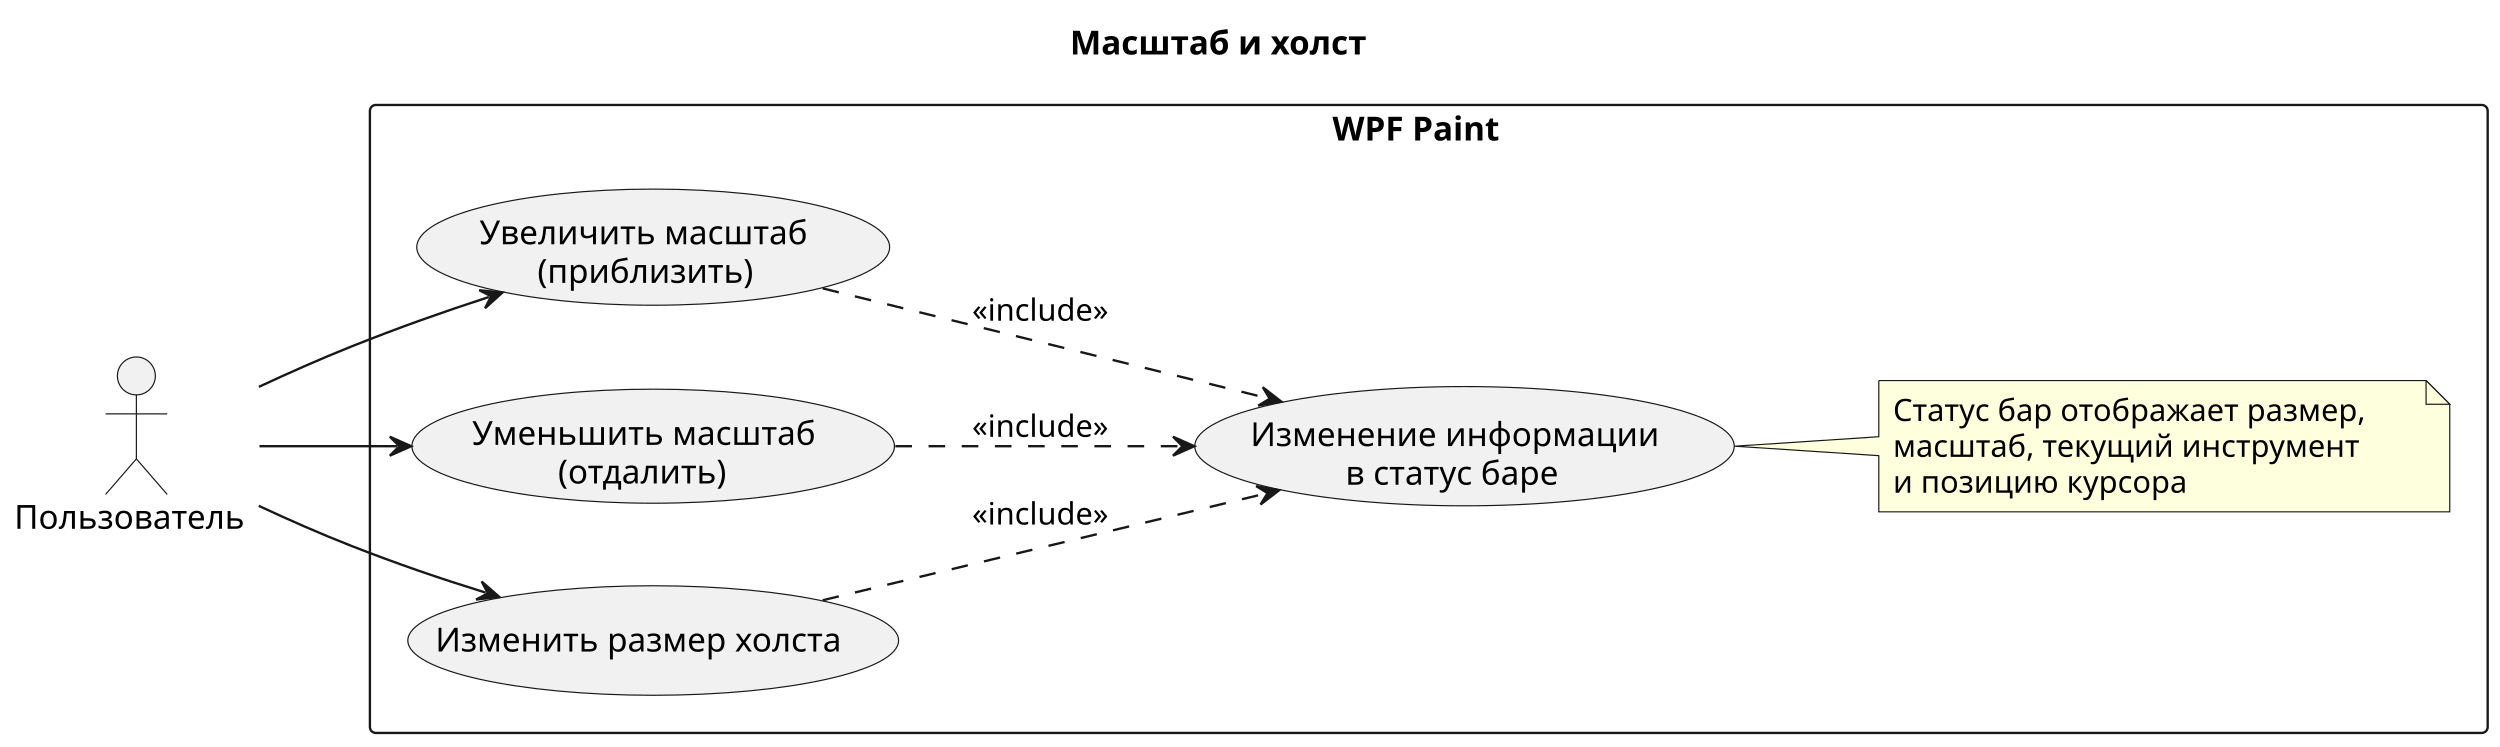
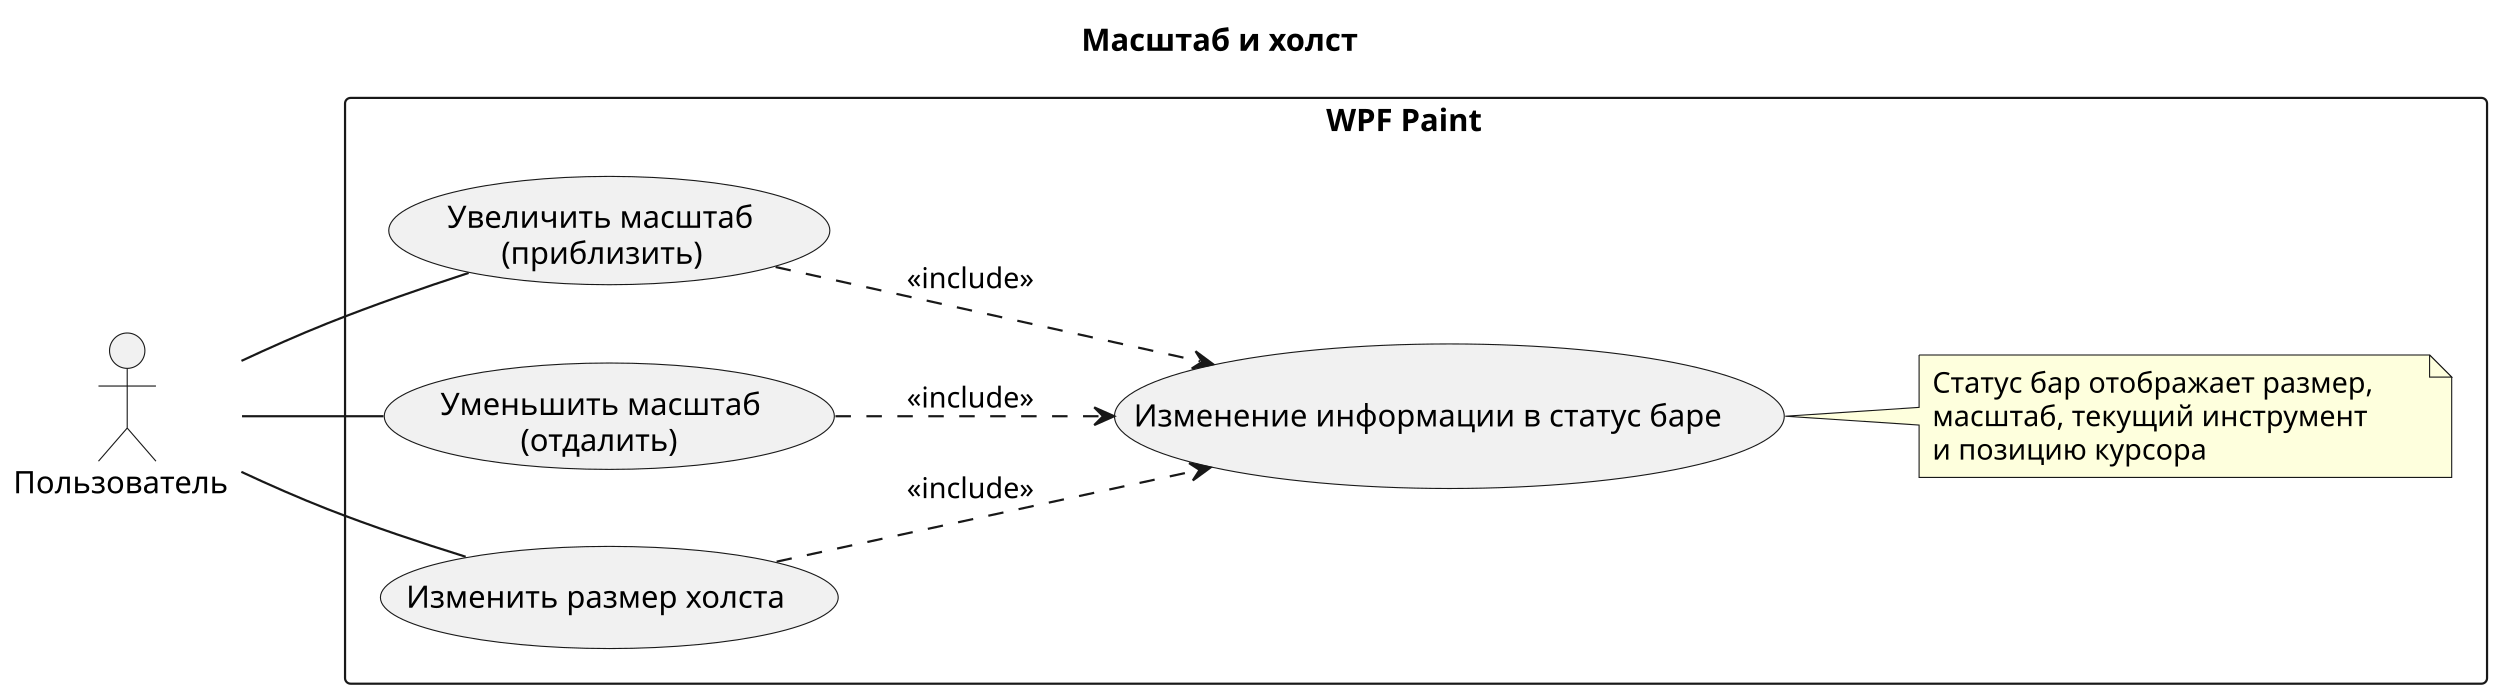
- <svg xmlns="http://www.w3.org/2000/svg" contentStyleType="text/css" data-diagram-type="DESCRIPTION" height="315px" preserveAspectRatio="none" style="width:1055px;height:315px;background:#FFFFFF;" version="1.1" viewBox="0 0 1055 315" width="1055px" zoomAndPan="magnify">
+ <svg xmlns="http://www.w3.org/2000/svg" contentStyleType="text/css" data-diagram-type="DESCRIPTION" height="315px" preserveAspectRatio="none" style="width:1131px;height:315px;background:#FFFFFF;" version="1.1" viewBox="0 0 1131 315" width="1131px" zoomAndPan="magnify">
  <defs />
  <g>
    <g class="title" data-source-line="1">
-       <text fill="#000000" font-family="sans-serif" font-size="14" font-weight="bold" lengthAdjust="spacing" textLength="138.756" x="451.522" y="22.995">Масштаб и холст</text>
+       <text fill="#000000" font-family="sans-serif" font-size="14" font-weight="bold" lengthAdjust="spacing" textLength="138.756" x="489.192" y="22.995">Масштаб и холст</text>
    </g>
    <g class="cluster" data-qualified-name="WPF Paint" data-source-line="6" id="ent0003">
-       <rect fill="none" height="265" rx="2.5" ry="2.5" style="stroke:#181818;stroke-width:1;" width="893.7" x="156.1" y="44.297" />
-       <text fill="#000000" font-family="sans-serif" font-size="14" font-weight="bold" lengthAdjust="spacing" textLength="81.307" x="562.297" y="59.292">WPF Paint</text>
+       <rect fill="none" height="265" rx="2.5" ry="2.5" style="stroke:#181818;stroke-width:1;" width="969.04" x="156.1" y="44.297" />
+       <text fill="#000000" font-family="sans-serif" font-size="14" font-weight="bold" lengthAdjust="spacing" textLength="81.307" x="599.967" y="59.292">WPF Paint</text>
    </g>
    <g class="entity" data-qualified-name="WPF Paint.UC_ZoomIn" data-source-line="7" id="ent0004">
      <ellipse cx="275.647" cy="104.301" fill="#F1F1F1" rx="99.777" ry="24.504" style="stroke:#181818;stroke-width:0.5;" />
      <text fill="#000000" font-family="sans-serif" font-size="14" lengthAdjust="spacing" textLength="146.685" x="202.304" y="103.068">Увеличить масштаб</text>
      <text fill="#000000" font-family="sans-serif" font-size="14" lengthAdjust="spacing" textLength="97.692" x="226.801" y="119.365">(приблизить)</text>
    </g>
    <g class="entity" data-qualified-name="WPF Paint.UC_ZoomOut" data-source-line="8" id="ent0005">
      <ellipse cx="275.646" cy="188.292" fill="#F1F1F1" rx="101.816" ry="24.066" style="stroke:#181818;stroke-width:0.5;" />
      <text fill="#000000" font-family="sans-serif" font-size="14" lengthAdjust="spacing" textLength="152.893" x="199.199" y="187.741">Уменьшить масштаб</text>
      <text fill="#000000" font-family="sans-serif" font-size="14" lengthAdjust="spacing" textLength="80.356" x="235.467" y="204.038">(отдалить)</text>
    </g>
    <g class="entity" data-qualified-name="WPF Paint.UC_Resize" data-source-line="9" id="ent0006">
      <ellipse cx="275.65" cy="270.297" fill="#F1F1F1" rx="103.55" ry="23.11" style="stroke:#181818;stroke-width:0.5;" />
      <text fill="#000000" font-family="sans-serif" font-size="14" lengthAdjust="spacing" textLength="183.852" x="183.724" y="274.945">Изменить размер холста</text>
    </g>
    <g class="entity" data-qualified-name="WPF Paint.UC_Info" data-source-line="10" id="ent0007">
-       <ellipse cx="618.027" cy="188.292" fill="#F1F1F1" rx="113.826" ry="25.165" style="stroke:#181818;stroke-width:0.5;" />
-       <text fill="#000000" font-family="sans-serif" font-size="14" lengthAdjust="spacing" textLength="180.715" x="527.669" y="188.255">Изменение информации</text>
-       <text fill="#000000" font-family="sans-serif" font-size="14" lengthAdjust="spacing" textLength="100.434" x="567.81" y="204.552">в статус баре</text>
+       <ellipse cx="655.698" cy="188.296" fill="#F1F1F1" rx="151.498" ry="32.7" style="stroke:#181818;stroke-width:0.5;" />
+       <text fill="#000000" font-family="sans-serif" font-size="14" lengthAdjust="spacing" textLength="285.599" x="512.898" y="192.945">Изменение информации в статус баре</text>
    </g>
    <g class="entity" data-qualified-name="WPF Paint.GMN8" data-source-line="13" id="ent0009">
-       <path d="M792.85,160.597 L792.85,184.297 L732,188.297 L792.85,192.297 L792.85,215.995 A0,0 0 0 0 792.85,215.995 L1033.796,215.995 A0,0 0 0 0 1033.796,215.995 L1033.796,170.597 L1023.796,160.597 L792.85,160.597 A0,0 0 0 0 792.85,160.597" fill="#FEFFDD" style="stroke:#181818;stroke-width:0.5;" />
-       <path d="M1023.796,160.597 L1023.796,170.597 L1033.796,170.597 L1023.796,160.597" fill="#FEFFDD" style="stroke:#181818;stroke-width:0.5;" />
-       <text fill="#000000" font-family="sans-serif" font-size="13" lengthAdjust="spacing" textLength="219.946" x="798.85" y="177.664">Статус бар отображает размер,</text>
-       <text fill="#000000" font-family="sans-serif" font-size="13" lengthAdjust="spacing" textLength="214.519" x="798.85" y="192.797">масштаб, текущий инструмент</text>
-       <text fill="#000000" font-family="sans-serif" font-size="13" lengthAdjust="spacing" textLength="131.885" x="798.85" y="207.929">и позицию курсора</text>
+       <path d="M868.2,160.597 L868.2,184.297 L807.66,188.297 L868.2,192.297 L868.2,215.995 A0,0 0 0 0 868.2,215.995 L1109.146,215.995 A0,0 0 0 0 1109.146,215.995 L1109.146,170.597 L1099.146,160.597 L868.2,160.597 A0,0 0 0 0 868.2,160.597" fill="#FEFFDD" style="stroke:#181818;stroke-width:0.5;" />
+       <path d="M1099.146,160.597 L1099.146,170.597 L1109.146,170.597 L1099.146,160.597" fill="#FEFFDD" style="stroke:#181818;stroke-width:0.5;" />
+       <text fill="#000000" font-family="sans-serif" font-size="13" lengthAdjust="spacing" textLength="219.946" x="874.2" y="177.664">Статус бар отображает размер,</text>
+       <text fill="#000000" font-family="sans-serif" font-size="13" lengthAdjust="spacing" textLength="214.519" x="874.2" y="192.797">масштаб, текущий инструмент</text>
+       <text fill="#000000" font-family="sans-serif" font-size="13" lengthAdjust="spacing" textLength="131.885" x="874.2" y="207.929">и позицию курсора</text>
    </g>
    <g class="entity" data-qualified-name="............" data-source-line="4" id="ent0002">
      <ellipse cx="57.55" cy="158.647" fill="#F1F1F1" rx="8" ry="8" style="stroke:#181818;stroke-width:0.5;" />
      <path d="M57.55,166.647 L57.55,193.647 M44.55,174.647 L70.55,174.647 M57.55,193.647 L44.55,208.647 M57.55,193.647 L70.55,208.647" fill="none" style="stroke:#181818;stroke-width:0.5;" />
      <text fill="#000000" font-family="sans-serif" font-size="14" lengthAdjust="spacing" textLength="103.1" x="6" y="223.142">Пользователь</text>
    </g>
-     <g class="link" data-entity-1="ent0002" data-entity-2="ent0004" data-link-type="dependency" data-source-line="19" id="lnk11">
-       <path d="M109.24,163.257 C121.81,157.397 135.34,151.387 148.1,146.297 C168.63,138.107 185.757,132.052 206.307,125.332" fill="none" id="Пользователь-to-UC_ZoomIn" style="stroke:#181818;stroke-width:1;" />
-       <polygon fill="#181818" points="212.01,123.467,202.213,122.462,207.258,125.021,204.699,130.066,212.01,123.467" style="stroke:#181818;stroke-width:1;" />
+     <g class="link" data-entity-1="ent0002" data-entity-2="ent0004" data-link-type="association" data-source-line="19" id="lnk11">
+       <path d="M109.24,163.257 C121.81,157.397 135.34,151.387 148.1,146.297 C168.63,138.107 191.46,130.187 212.01,123.467" fill="none" id="Пользователь-UC_ZoomIn" style="stroke:#181818;stroke-width:1;" />
    </g>
-     <g class="link" data-entity-1="ent0002" data-entity-2="ent0005" data-link-type="dependency" data-source-line="20" id="lnk12">
-       <path d="M109.49,188.297 C128.71,188.297 145.3,188.297 167.51,188.297" fill="none" id="Пользователь-to-UC_ZoomOut" style="stroke:#181818;stroke-width:1;" />
-       <polygon fill="#181818" points="173.51,188.297,164.51,184.297,168.51,188.297,164.51,192.297,173.51,188.297" style="stroke:#181818;stroke-width:1;" />
+     <g class="link" data-entity-1="ent0002" data-entity-2="ent0005" data-link-type="association" data-source-line="20" id="lnk12">
+       <path d="M109.49,188.297 C128.71,188.297 151.3,188.297 173.51,188.297" fill="none" id="Пользователь-UC_ZoomOut" style="stroke:#181818;stroke-width:1;" />
    </g>
-     <g class="link" data-entity-1="ent0002" data-entity-2="ent0006" data-link-type="dependency" data-source-line="21" id="lnk13">
-       <path d="M109.19,213.467 C121.76,219.327 135.3,225.297 148.1,230.297 C168.17,238.137 184.731,243.804 204.941,250.094" fill="none" id="Пользователь-to-UC_Resize" style="stroke:#181818;stroke-width:1;" />
-       <polygon fill="#181818" points="210.67,251.877,203.265,245.383,205.896,250.391,200.888,253.022,210.67,251.877" style="stroke:#181818;stroke-width:1;" />
+     <g class="link" data-entity-1="ent0002" data-entity-2="ent0006" data-link-type="association" data-source-line="21" id="lnk13">
+       <path d="M109.19,213.467 C121.76,219.327 135.3,225.297 148.1,230.297 C168.17,238.137 190.46,245.587 210.67,251.877" fill="none" id="Пользователь-UC_Resize" style="stroke:#181818;stroke-width:1;" />
    </g>
    <g class="link" data-entity-1="ent0004" data-entity-2="ent0007" data-link-type="dependency" data-source-line="23" id="lnk14">
-       <path d="M347.18,121.697 C403.65,135.637 476.895,153.708 534.845,168.018" fill="none" id="UC_ZoomIn-to-UC_Info" style="stroke:#181818;stroke-width:1;stroke-dasharray:7,7;" />
-       <polygon fill="#181818" points="540.67,169.457,532.891,163.416,535.816,168.258,530.973,171.183,540.67,169.457" style="stroke:#181818;stroke-width:1;" />
-       <text fill="#000000" font-family="sans-serif" font-size="13" lengthAdjust="spacing" textLength="63.007" x="410.2" y="135.364">«include»</text>
+       <path d="M350.89,120.797 C407.34,133.337 479.903,149.455 542.933,163.465" fill="none" id="UC_ZoomIn-to-UC_Info" style="stroke:#181818;stroke-width:1;stroke-dasharray:7,7;" />
+       <polygon fill="#181818" points="548.79,164.767,540.872,158.909,543.909,163.682,539.136,166.719,548.79,164.767" style="stroke:#181818;stroke-width:1;" />
+       <text fill="#000000" font-family="sans-serif" font-size="13" lengthAdjust="spacing" textLength="63.007" x="410.2" y="130.364">«include»</text>
    </g>
    <g class="link" data-entity-1="ent0005" data-entity-2="ent0007" data-link-type="dependency" data-source-line="24" id="lnk15">
-       <path d="M377.85,188.297 C417.54,188.297 457.24,188.297 498,188.297" fill="none" id="UC_ZoomOut-to-UC_Info" style="stroke:#181818;stroke-width:1;stroke-dasharray:7,7;" />
-       <polygon fill="#181818" points="504,188.297,495,184.297,499,188.297,495,192.297,504,188.297" style="stroke:#181818;stroke-width:1;" />
+       <path d="M377.96,188.297 C416.67,188.297 455.69,188.297 498.03,188.297" fill="none" id="UC_ZoomOut-to-UC_Info" style="stroke:#181818;stroke-width:1;stroke-dasharray:7,7;" />
+       <polygon fill="#181818" points="504.03,188.297,495.03,184.297,499.03,188.297,495.03,192.297,504.03,188.297" style="stroke:#181818;stroke-width:1;" />
      <text fill="#000000" font-family="sans-serif" font-size="13" lengthAdjust="spacing" textLength="63.007" x="410.2" y="184.364">«include»</text>
    </g>
    <g class="link" data-entity-1="ent0006" data-entity-2="ent0007" data-link-type="dependency" data-source-line="25" id="lnk16">
-       <path d="M347.18,253.307 C403.35,239.777 476.067,222.252 533.937,208.312" fill="none" id="UC_Resize-to-UC_Info" style="stroke:#181818;stroke-width:1;stroke-dasharray:7,7;" />
-       <polygon fill="#181818" points="539.77,206.907,530.083,205.126,534.909,208.078,531.957,212.903,539.77,206.907" style="stroke:#181818;stroke-width:1;" />
-       <text fill="#000000" font-family="sans-serif" font-size="13" lengthAdjust="spacing" textLength="63.007" x="410.2" y="221.364">«include»</text>
+       <path d="M351.34,254.097 C407.4,241.937 479.076,226.389 541.726,212.799" fill="none" id="UC_Resize-to-UC_Info" style="stroke:#181818;stroke-width:1;stroke-dasharray:7,7;" />
+       <polygon fill="#181818" points="547.59,211.527,537.947,209.526,542.704,212.587,539.643,217.344,547.59,211.527" style="stroke:#181818;stroke-width:1;" />
+       <text fill="#000000" font-family="sans-serif" font-size="13" lengthAdjust="spacing" textLength="63.007" x="410.2" y="225.364">«include»</text>
    </g>
  </g>
</svg>
